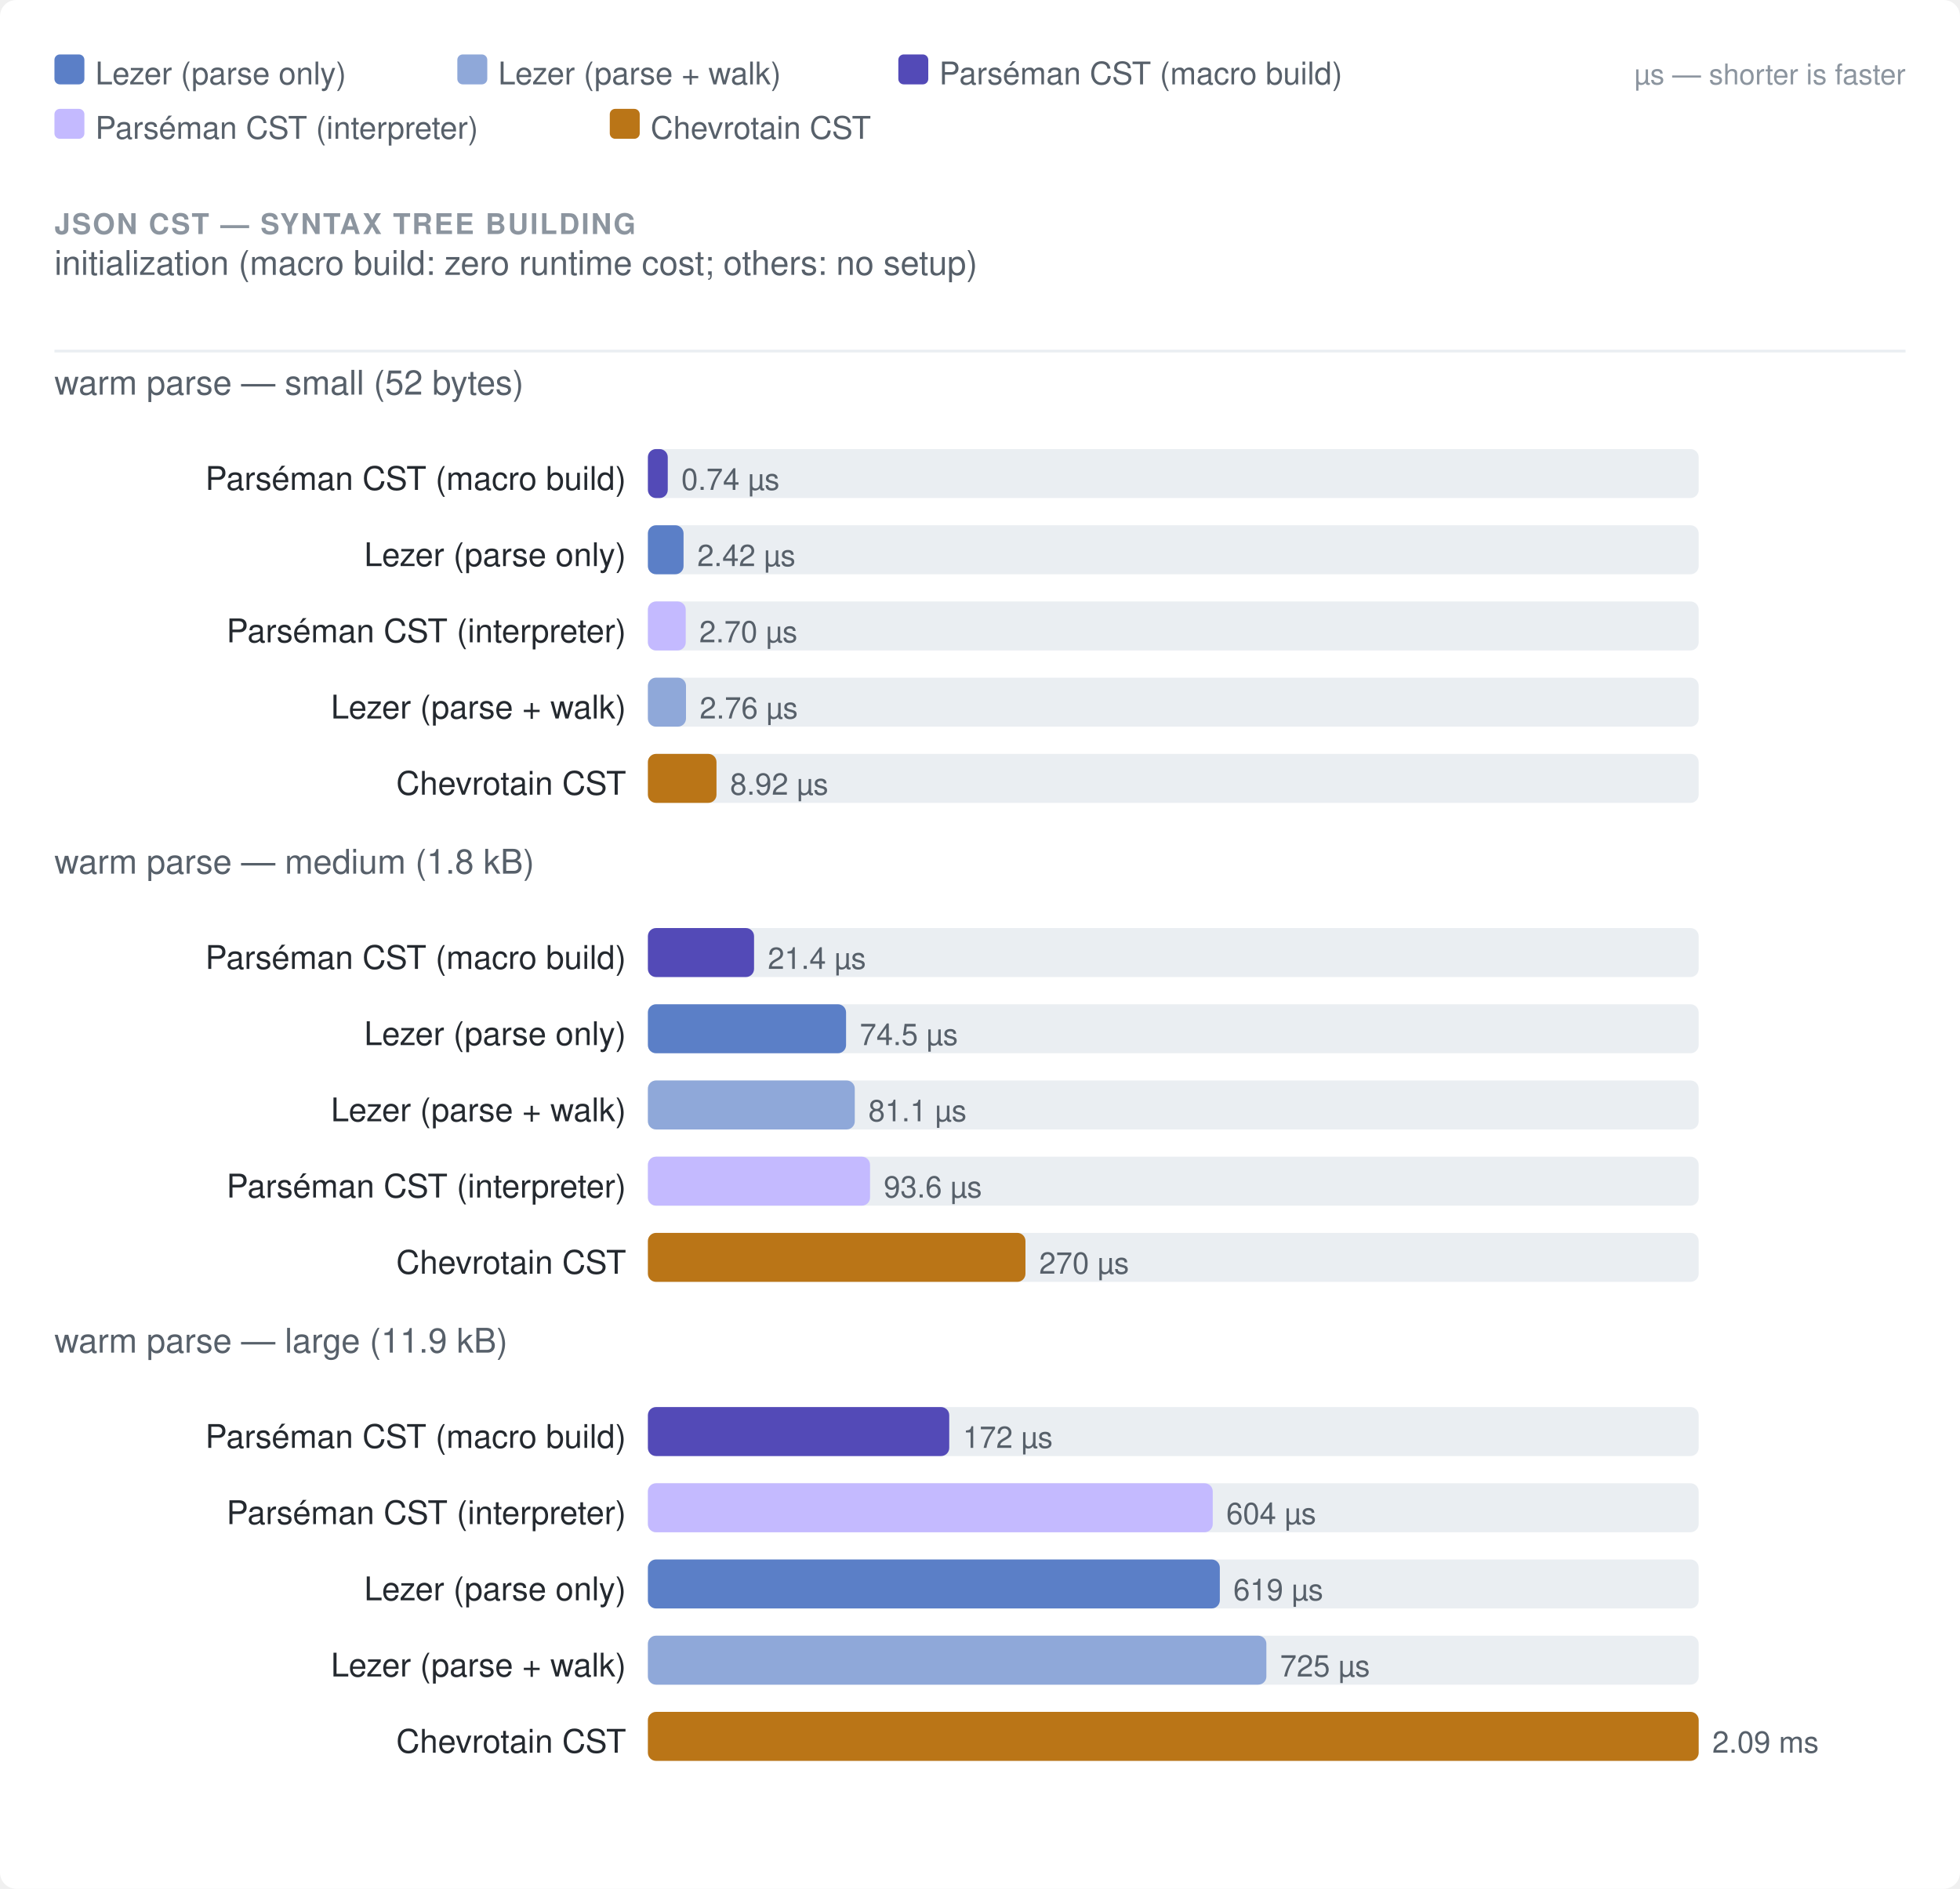
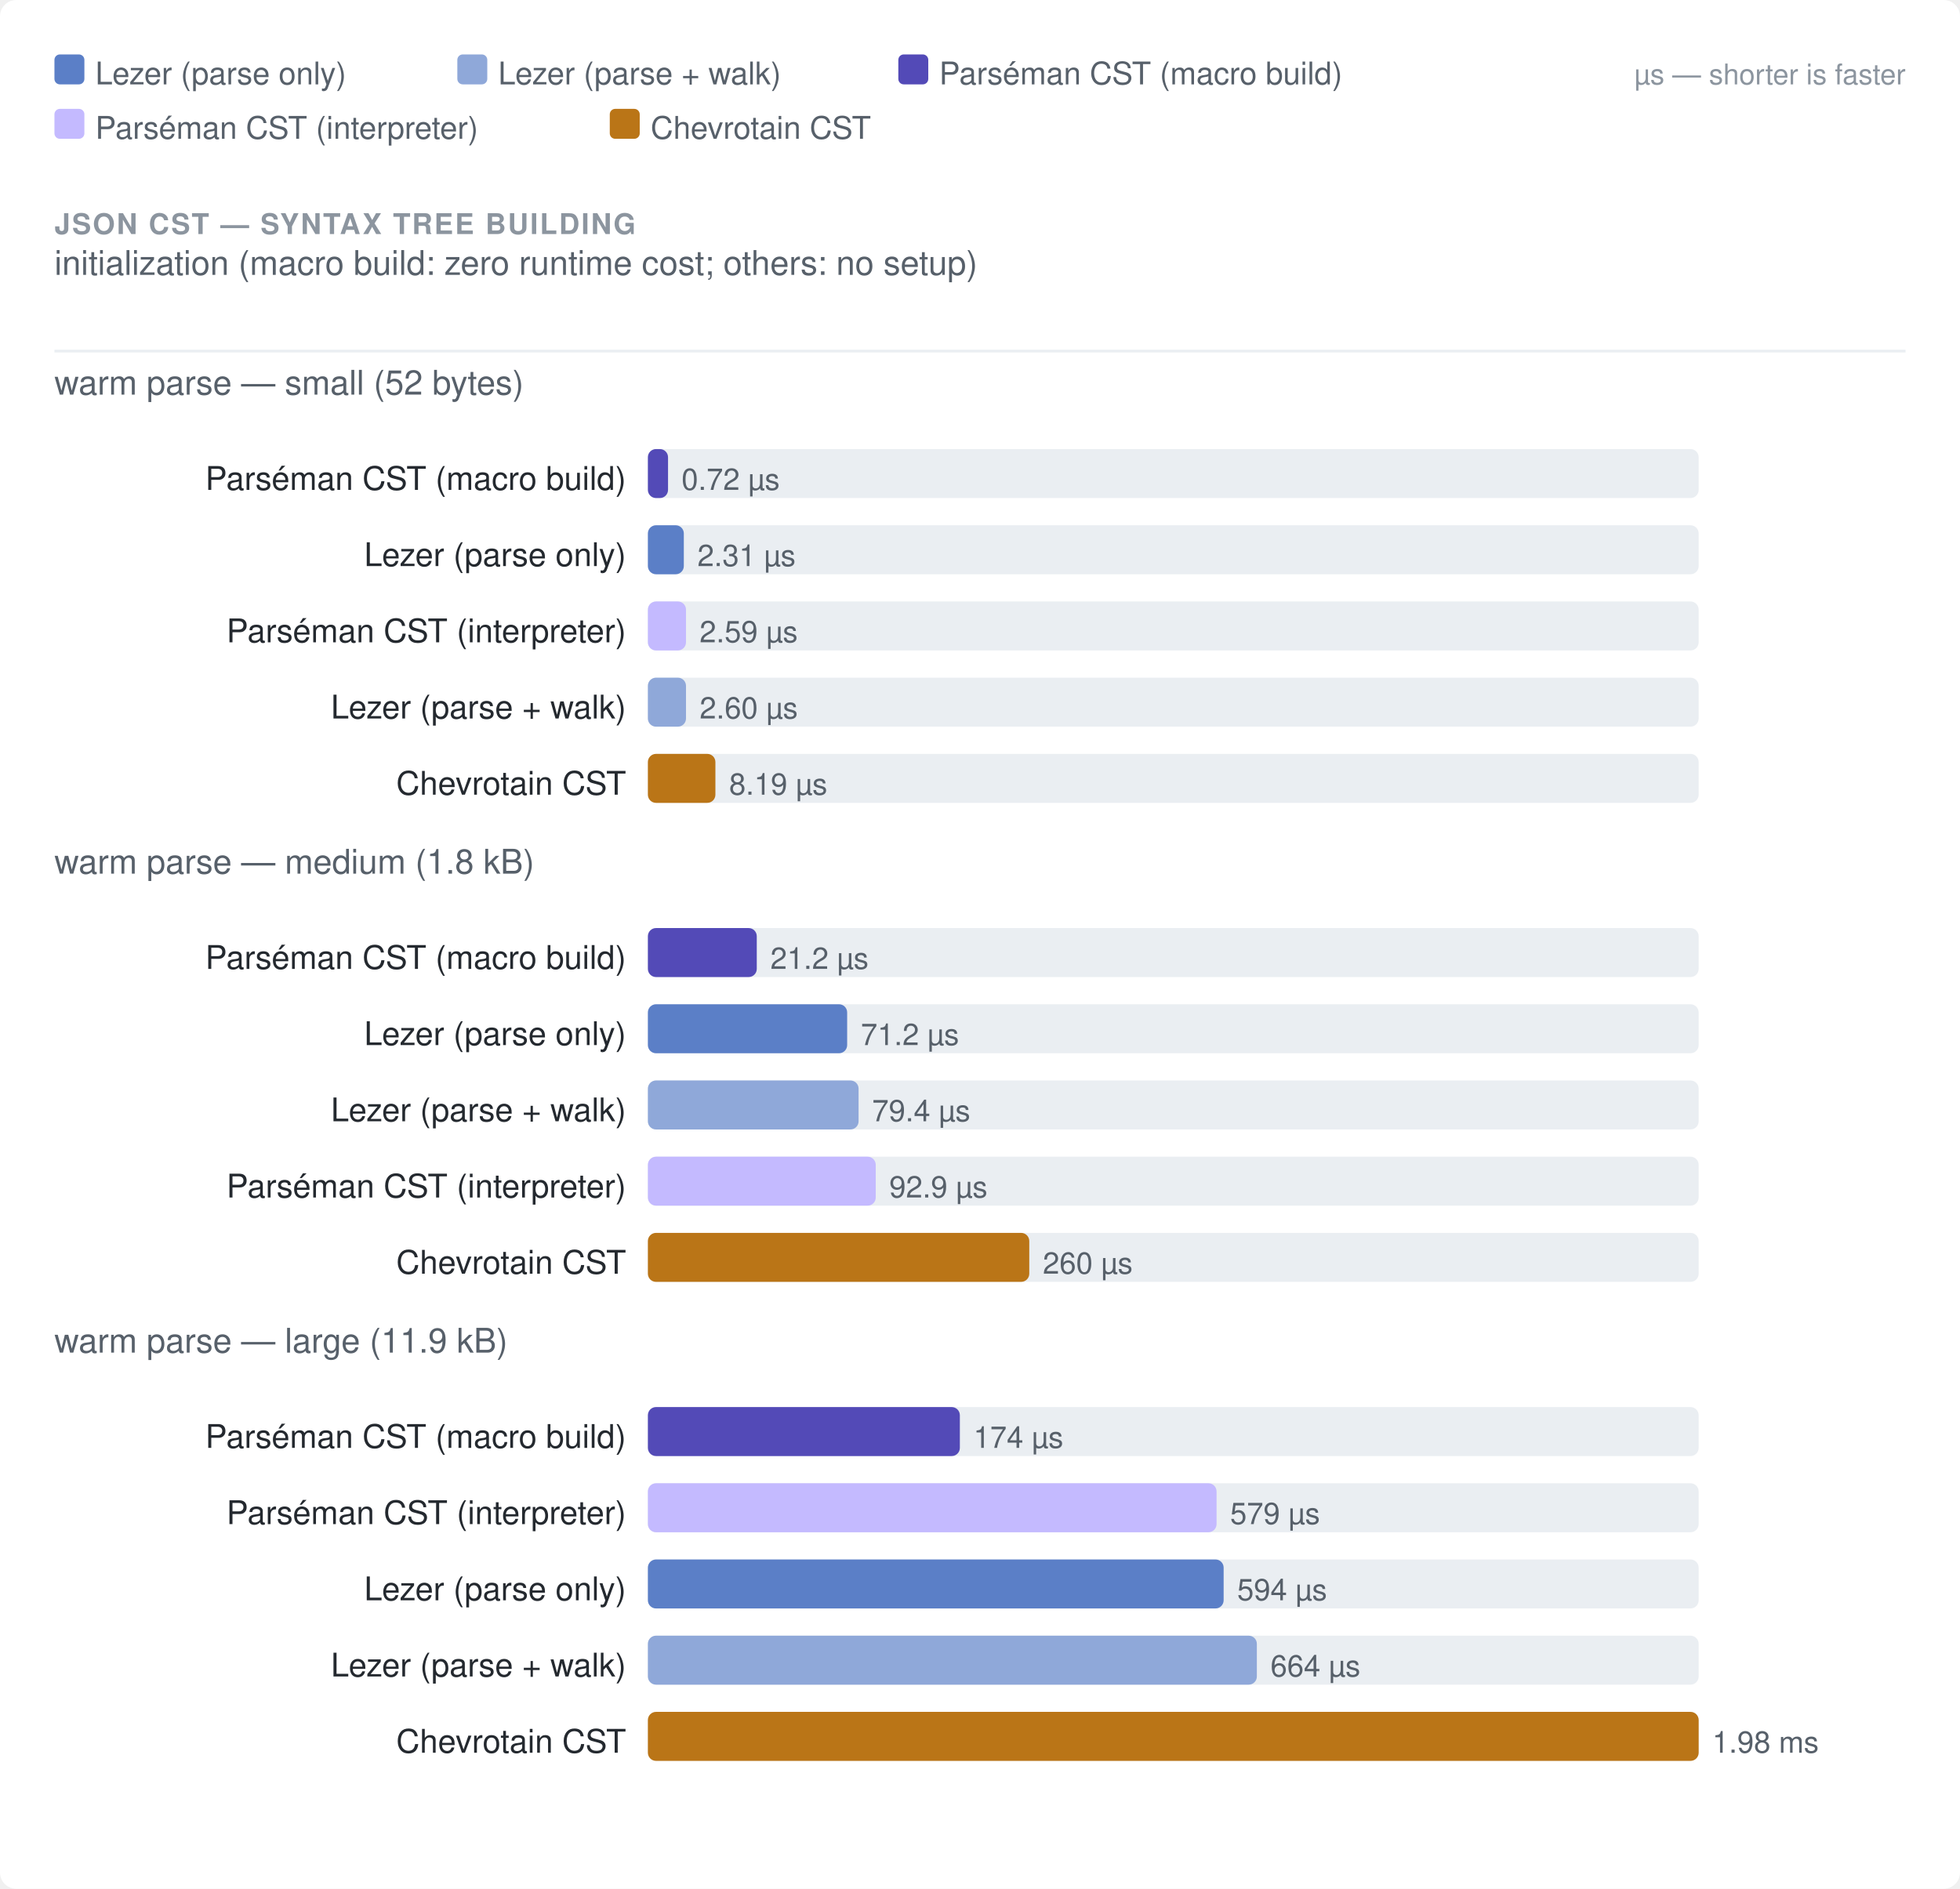
<svg xmlns="http://www.w3.org/2000/svg" viewBox="0 0 720 694" width="720" height="694">
  <rect width="720" height="694" fill="white" rx="6" />
  <rect x="20" y="20" width="11" height="11" rx="2" fill="#5B7FC7" />
  <text x="35" y="31" font-size="11.5" fill="#57606a" font-family="-apple-system,BlinkMacSystemFont,'Segoe UI',Helvetica,Arial,sans-serif">Lezer (parse only)</text>
  <rect x="168" y="20" width="11" height="11" rx="2" fill="#8FA8D9" />
  <text x="183" y="31" font-size="11.5" fill="#57606a" font-family="-apple-system,BlinkMacSystemFont,'Segoe UI',Helvetica,Arial,sans-serif">Lezer (parse + walk)</text>
  <rect x="330" y="20" width="11" height="11" rx="2" fill="#534AB7" />
  <text x="345" y="31" font-size="11.5" fill="#57606a" font-family="-apple-system,BlinkMacSystemFont,'Segoe UI',Helvetica,Arial,sans-serif">Parséman CST (macro build)</text>
  <rect x="20" y="40" width="11" height="11" rx="2" fill="#C4BAFF" />
  <text x="35" y="51" font-size="11.5" fill="#57606a" font-family="-apple-system,BlinkMacSystemFont,'Segoe UI',Helvetica,Arial,sans-serif">Parséman CST (interpreter)</text>
  <rect x="224" y="40" width="11" height="11" rx="2" fill="#BA7517" />
  <text x="239" y="51" font-size="11.5" fill="#57606a" font-family="-apple-system,BlinkMacSystemFont,'Segoe UI',Helvetica,Arial,sans-serif">Chevrotain CST</text>
  <text x="700" y="31" font-size="10.5" fill="#8c959f" text-anchor="end" font-family="-apple-system,BlinkMacSystemFont,'Segoe UI',Helvetica,Arial,sans-serif">µs — shorter is faster</text>
  <text x="20" y="86" font-size="10.5" font-weight="600" fill="#8c959f" letter-spacing="0.06em" font-family="-apple-system,BlinkMacSystemFont,'Segoe UI',Helvetica,Arial,sans-serif">JSON CST — SYNTAX TREE BUILDING</text>
  <text x="20" y="101" font-size="12.5" fill="#57606a" font-family="-apple-system,BlinkMacSystemFont,'Segoe UI',Helvetica,Arial,sans-serif">initialization (macro build: zero runtime cost; others: no setup)</text>
  <line x1="20" y1="129" x2="700" y2="129" stroke="#eaeef2" stroke-width="1" />
  <text x="20" y="145" font-size="12.5" fill="#57606a" font-family="-apple-system,BlinkMacSystemFont,'Segoe UI',Helvetica,Arial,sans-serif">warm parse — small  (52 bytes)</text>
  <text x="230" y="180" text-anchor="end" font-size="12" fill="#24292f" font-family="-apple-system,BlinkMacSystemFont,'Segoe UI',Helvetica,Arial,sans-serif">Parséman CST (macro build)</text>
  <rect x="238" y="165" width="386" height="18" rx="3" fill="#eaeef2" />
-   <rect x="238" y="165" width="7.3" height="18" rx="3" fill="#534AB7" />
-   <text x="250.282" y="180" font-size="11" fill="#57606a" font-family="-apple-system,BlinkMacSystemFont,'Segoe UI',Helvetica,Arial,sans-serif">0.74 µs</text>
+   <rect x="238" y="165" width="7.4" height="18" rx="3" fill="#534AB7" />
+   <text x="250.354" y="180" font-size="11" fill="#57606a" font-family="-apple-system,BlinkMacSystemFont,'Segoe UI',Helvetica,Arial,sans-serif">0.72 µs</text>
  <text x="230" y="208" text-anchor="end" font-size="12" fill="#24292f" font-family="-apple-system,BlinkMacSystemFont,'Segoe UI',Helvetica,Arial,sans-serif">Lezer (parse only)</text>
  <rect x="238" y="193" width="386" height="18" rx="3" fill="#eaeef2" />
-   <rect x="238" y="193" width="13.1" height="18" rx="3" fill="#5B7FC7" />
-   <text x="256.135" y="208" font-size="11" fill="#57606a" font-family="-apple-system,BlinkMacSystemFont,'Segoe UI',Helvetica,Arial,sans-serif">2.42 µs</text>
+   <rect x="238" y="193" width="13.2" height="18" rx="3" fill="#5B7FC7" />
+   <text x="256.195" y="208" font-size="11" fill="#57606a" font-family="-apple-system,BlinkMacSystemFont,'Segoe UI',Helvetica,Arial,sans-serif">2.31 µs</text>
  <text x="230" y="236" text-anchor="end" font-size="12" fill="#24292f" font-family="-apple-system,BlinkMacSystemFont,'Segoe UI',Helvetica,Arial,sans-serif">Parséman CST (interpreter)</text>
  <rect x="238" y="221" width="386" height="18" rx="3" fill="#eaeef2" />
-   <rect x="238" y="221" width="13.9" height="18" rx="3" fill="#C4BAFF" />
-   <text x="256.861" y="236" font-size="11" fill="#57606a" font-family="-apple-system,BlinkMacSystemFont,'Segoe UI',Helvetica,Arial,sans-serif">2.70 µs</text>
+   <rect x="238" y="221" width="14.0" height="18" rx="3" fill="#C4BAFF" />
+   <text x="256.977" y="236" font-size="11" fill="#57606a" font-family="-apple-system,BlinkMacSystemFont,'Segoe UI',Helvetica,Arial,sans-serif">2.59 µs</text>
  <text x="230" y="264" text-anchor="end" font-size="12" fill="#24292f" font-family="-apple-system,BlinkMacSystemFont,'Segoe UI',Helvetica,Arial,sans-serif">Lezer (parse + walk)</text>
  <rect x="238" y="249" width="386" height="18" rx="3" fill="#eaeef2" />
  <rect x="238" y="249" width="14.0" height="18" rx="3" fill="#8FA8D9" />
-   <text x="257.014" y="264" font-size="11" fill="#57606a" font-family="-apple-system,BlinkMacSystemFont,'Segoe UI',Helvetica,Arial,sans-serif">2.76 µs</text>
+   <text x="257.004" y="264" font-size="11" fill="#57606a" font-family="-apple-system,BlinkMacSystemFont,'Segoe UI',Helvetica,Arial,sans-serif">2.60 µs</text>
  <text x="230" y="292" text-anchor="end" font-size="12" fill="#24292f" font-family="-apple-system,BlinkMacSystemFont,'Segoe UI',Helvetica,Arial,sans-serif">Chevrotain CST</text>
  <rect x="238" y="277" width="386" height="18" rx="3" fill="#eaeef2" />
-   <rect x="238" y="277" width="25.2" height="18" rx="3" fill="#BA7517" />
-   <text x="268.199" y="292" font-size="11" fill="#57606a" font-family="-apple-system,BlinkMacSystemFont,'Segoe UI',Helvetica,Arial,sans-serif">8.92 µs</text>
+   <rect x="238" y="277" width="24.8" height="18" rx="3" fill="#BA7517" />
+   <text x="267.845" y="292" font-size="11" fill="#57606a" font-family="-apple-system,BlinkMacSystemFont,'Segoe UI',Helvetica,Arial,sans-serif">8.19 µs</text>
  <text x="20" y="321" font-size="12.5" fill="#57606a" font-family="-apple-system,BlinkMacSystemFont,'Segoe UI',Helvetica,Arial,sans-serif">warm parse — medium  (1.8 kB)</text>
  <text x="230" y="356" text-anchor="end" font-size="12" fill="#24292f" font-family="-apple-system,BlinkMacSystemFont,'Segoe UI',Helvetica,Arial,sans-serif">Parséman CST (macro build)</text>
  <rect x="238" y="341" width="386" height="18" rx="3" fill="#eaeef2" />
-   <rect x="238" y="341" width="39.0" height="18" rx="3" fill="#534AB7" />
-   <text x="282.042" y="356" font-size="11" fill="#57606a" font-family="-apple-system,BlinkMacSystemFont,'Segoe UI',Helvetica,Arial,sans-serif">21.4 µs</text>
+   <rect x="238" y="341" width="40.0" height="18" rx="3" fill="#534AB7" />
+   <text x="282.991" y="356" font-size="11" fill="#57606a" font-family="-apple-system,BlinkMacSystemFont,'Segoe UI',Helvetica,Arial,sans-serif">21.2 µs</text>
  <text x="230" y="384" text-anchor="end" font-size="12" fill="#24292f" font-family="-apple-system,BlinkMacSystemFont,'Segoe UI',Helvetica,Arial,sans-serif">Lezer (parse only)</text>
  <rect x="238" y="369" width="386" height="18" rx="3" fill="#eaeef2" />
-   <rect x="238" y="369" width="72.8" height="18" rx="3" fill="#5B7FC7" />
-   <text x="315.82" y="384" font-size="11" fill="#57606a" font-family="-apple-system,BlinkMacSystemFont,'Segoe UI',Helvetica,Arial,sans-serif">74.5 µs</text>
+   <rect x="238" y="369" width="73.2" height="18" rx="3" fill="#5B7FC7" />
+   <text x="316.215" y="384" font-size="11" fill="#57606a" font-family="-apple-system,BlinkMacSystemFont,'Segoe UI',Helvetica,Arial,sans-serif">71.2 µs</text>
  <text x="230" y="412" text-anchor="end" font-size="12" fill="#24292f" font-family="-apple-system,BlinkMacSystemFont,'Segoe UI',Helvetica,Arial,sans-serif">Lezer (parse + walk)</text>
  <rect x="238" y="397" width="386" height="18" rx="3" fill="#eaeef2" />
-   <rect x="238" y="397" width="76.0" height="18" rx="3" fill="#8FA8D9" />
-   <text x="318.995" y="412" font-size="11" fill="#57606a" font-family="-apple-system,BlinkMacSystemFont,'Segoe UI',Helvetica,Arial,sans-serif">81.1 µs</text>
+   <rect x="238" y="397" width="77.4" height="18" rx="3" fill="#8FA8D9" />
+   <text x="320.36" y="412" font-size="11" fill="#57606a" font-family="-apple-system,BlinkMacSystemFont,'Segoe UI',Helvetica,Arial,sans-serif">79.4 µs</text>
  <text x="230" y="440" text-anchor="end" font-size="12" fill="#24292f" font-family="-apple-system,BlinkMacSystemFont,'Segoe UI',Helvetica,Arial,sans-serif">Parséman CST (interpreter)</text>
  <rect x="238" y="425" width="386" height="18" rx="3" fill="#eaeef2" />
-   <rect x="238" y="425" width="81.6" height="18" rx="3" fill="#C4BAFF" />
-   <text x="324.638" y="440" font-size="11" fill="#57606a" font-family="-apple-system,BlinkMacSystemFont,'Segoe UI',Helvetica,Arial,sans-serif">93.6 µs</text>
+   <rect x="238" y="425" width="83.7" height="18" rx="3" fill="#C4BAFF" />
+   <text x="326.667" y="440" font-size="11" fill="#57606a" font-family="-apple-system,BlinkMacSystemFont,'Segoe UI',Helvetica,Arial,sans-serif">92.9 µs</text>
  <text x="230" y="468" text-anchor="end" font-size="12" fill="#24292f" font-family="-apple-system,BlinkMacSystemFont,'Segoe UI',Helvetica,Arial,sans-serif">Chevrotain CST</text>
  <rect x="238" y="453" width="386" height="18" rx="3" fill="#eaeef2" />
-   <rect x="238" y="453" width="138.7" height="18" rx="3" fill="#BA7517" />
-   <text x="381.727" y="468" font-size="11" fill="#57606a" font-family="-apple-system,BlinkMacSystemFont,'Segoe UI',Helvetica,Arial,sans-serif">270 µs</text>
+   <rect x="238" y="453" width="140.1" height="18" rx="3" fill="#BA7517" />
+   <text x="383.067" y="468" font-size="11" fill="#57606a" font-family="-apple-system,BlinkMacSystemFont,'Segoe UI',Helvetica,Arial,sans-serif">260 µs</text>
  <text x="20" y="497" font-size="12.5" fill="#57606a" font-family="-apple-system,BlinkMacSystemFont,'Segoe UI',Helvetica,Arial,sans-serif">warm parse — large  (11.9 kB)</text>
  <text x="230" y="532" text-anchor="end" font-size="12" fill="#24292f" font-family="-apple-system,BlinkMacSystemFont,'Segoe UI',Helvetica,Arial,sans-serif">Parséman CST (macro build)</text>
  <rect x="238" y="517" width="386" height="18" rx="3" fill="#eaeef2" />
-   <rect x="238" y="517" width="110.7" height="18" rx="3" fill="#534AB7" />
-   <text x="353.694" y="532" font-size="11" fill="#57606a" font-family="-apple-system,BlinkMacSystemFont,'Segoe UI',Helvetica,Arial,sans-serif">172 µs</text>
+   <rect x="238" y="517" width="114.6" height="18" rx="3" fill="#534AB7" />
+   <text x="357.595" y="532" font-size="11" fill="#57606a" font-family="-apple-system,BlinkMacSystemFont,'Segoe UI',Helvetica,Arial,sans-serif">174 µs</text>
  <text x="230" y="560" text-anchor="end" font-size="12" fill="#24292f" font-family="-apple-system,BlinkMacSystemFont,'Segoe UI',Helvetica,Arial,sans-serif">Parséman CST (interpreter)</text>
  <rect x="238" y="545" width="386" height="18" rx="3" fill="#eaeef2" />
-   <rect x="238" y="545" width="207.5" height="18" rx="3" fill="#C4BAFF" />
-   <text x="450.47" y="560" font-size="11" fill="#57606a" font-family="-apple-system,BlinkMacSystemFont,'Segoe UI',Helvetica,Arial,sans-serif">604 µs</text>
+   <rect x="238" y="545" width="208.9" height="18" rx="3" fill="#C4BAFF" />
+   <text x="451.878" y="560" font-size="11" fill="#57606a" font-family="-apple-system,BlinkMacSystemFont,'Segoe UI',Helvetica,Arial,sans-serif">579 µs</text>
  <text x="230" y="588" text-anchor="end" font-size="12" fill="#24292f" font-family="-apple-system,BlinkMacSystemFont,'Segoe UI',Helvetica,Arial,sans-serif">Lezer (parse only)</text>
  <rect x="238" y="573" width="386" height="18" rx="3" fill="#eaeef2" />
-   <rect x="238" y="573" width="210.1" height="18" rx="3" fill="#5B7FC7" />
-   <text x="453.055" y="588" font-size="11" fill="#57606a" font-family="-apple-system,BlinkMacSystemFont,'Segoe UI',Helvetica,Arial,sans-serif">619 µs</text>
+   <rect x="238" y="573" width="211.5" height="18" rx="3" fill="#5B7FC7" />
+   <text x="454.468" y="588" font-size="11" fill="#57606a" font-family="-apple-system,BlinkMacSystemFont,'Segoe UI',Helvetica,Arial,sans-serif">594 µs</text>
  <text x="230" y="616" text-anchor="end" font-size="12" fill="#24292f" font-family="-apple-system,BlinkMacSystemFont,'Segoe UI',Helvetica,Arial,sans-serif">Lezer (parse + walk)</text>
  <rect x="238" y="601" width="386" height="18" rx="3" fill="#eaeef2" />
-   <rect x="238" y="601" width="227.2" height="18" rx="3" fill="#8FA8D9" />
-   <text x="470.224" y="616" font-size="11" fill="#57606a" font-family="-apple-system,BlinkMacSystemFont,'Segoe UI',Helvetica,Arial,sans-serif">725 µs</text>
+   <rect x="238" y="601" width="223.7" height="18" rx="3" fill="#8FA8D9" />
+   <text x="466.709" y="616" font-size="11" fill="#57606a" font-family="-apple-system,BlinkMacSystemFont,'Segoe UI',Helvetica,Arial,sans-serif">664 µs</text>
  <text x="230" y="644" text-anchor="end" font-size="12" fill="#24292f" font-family="-apple-system,BlinkMacSystemFont,'Segoe UI',Helvetica,Arial,sans-serif">Chevrotain CST</text>
  <rect x="238" y="629" width="386" height="18" rx="3" fill="#eaeef2" />
  <rect x="238" y="629" width="386.0" height="18" rx="3" fill="#BA7517" />
-   <text x="629" y="644" font-size="11" fill="#57606a" font-family="-apple-system,BlinkMacSystemFont,'Segoe UI',Helvetica,Arial,sans-serif">2.09 ms</text>
+   <text x="629" y="644" font-size="11" fill="#57606a" font-family="-apple-system,BlinkMacSystemFont,'Segoe UI',Helvetica,Arial,sans-serif">1.98 ms</text>
</svg>
